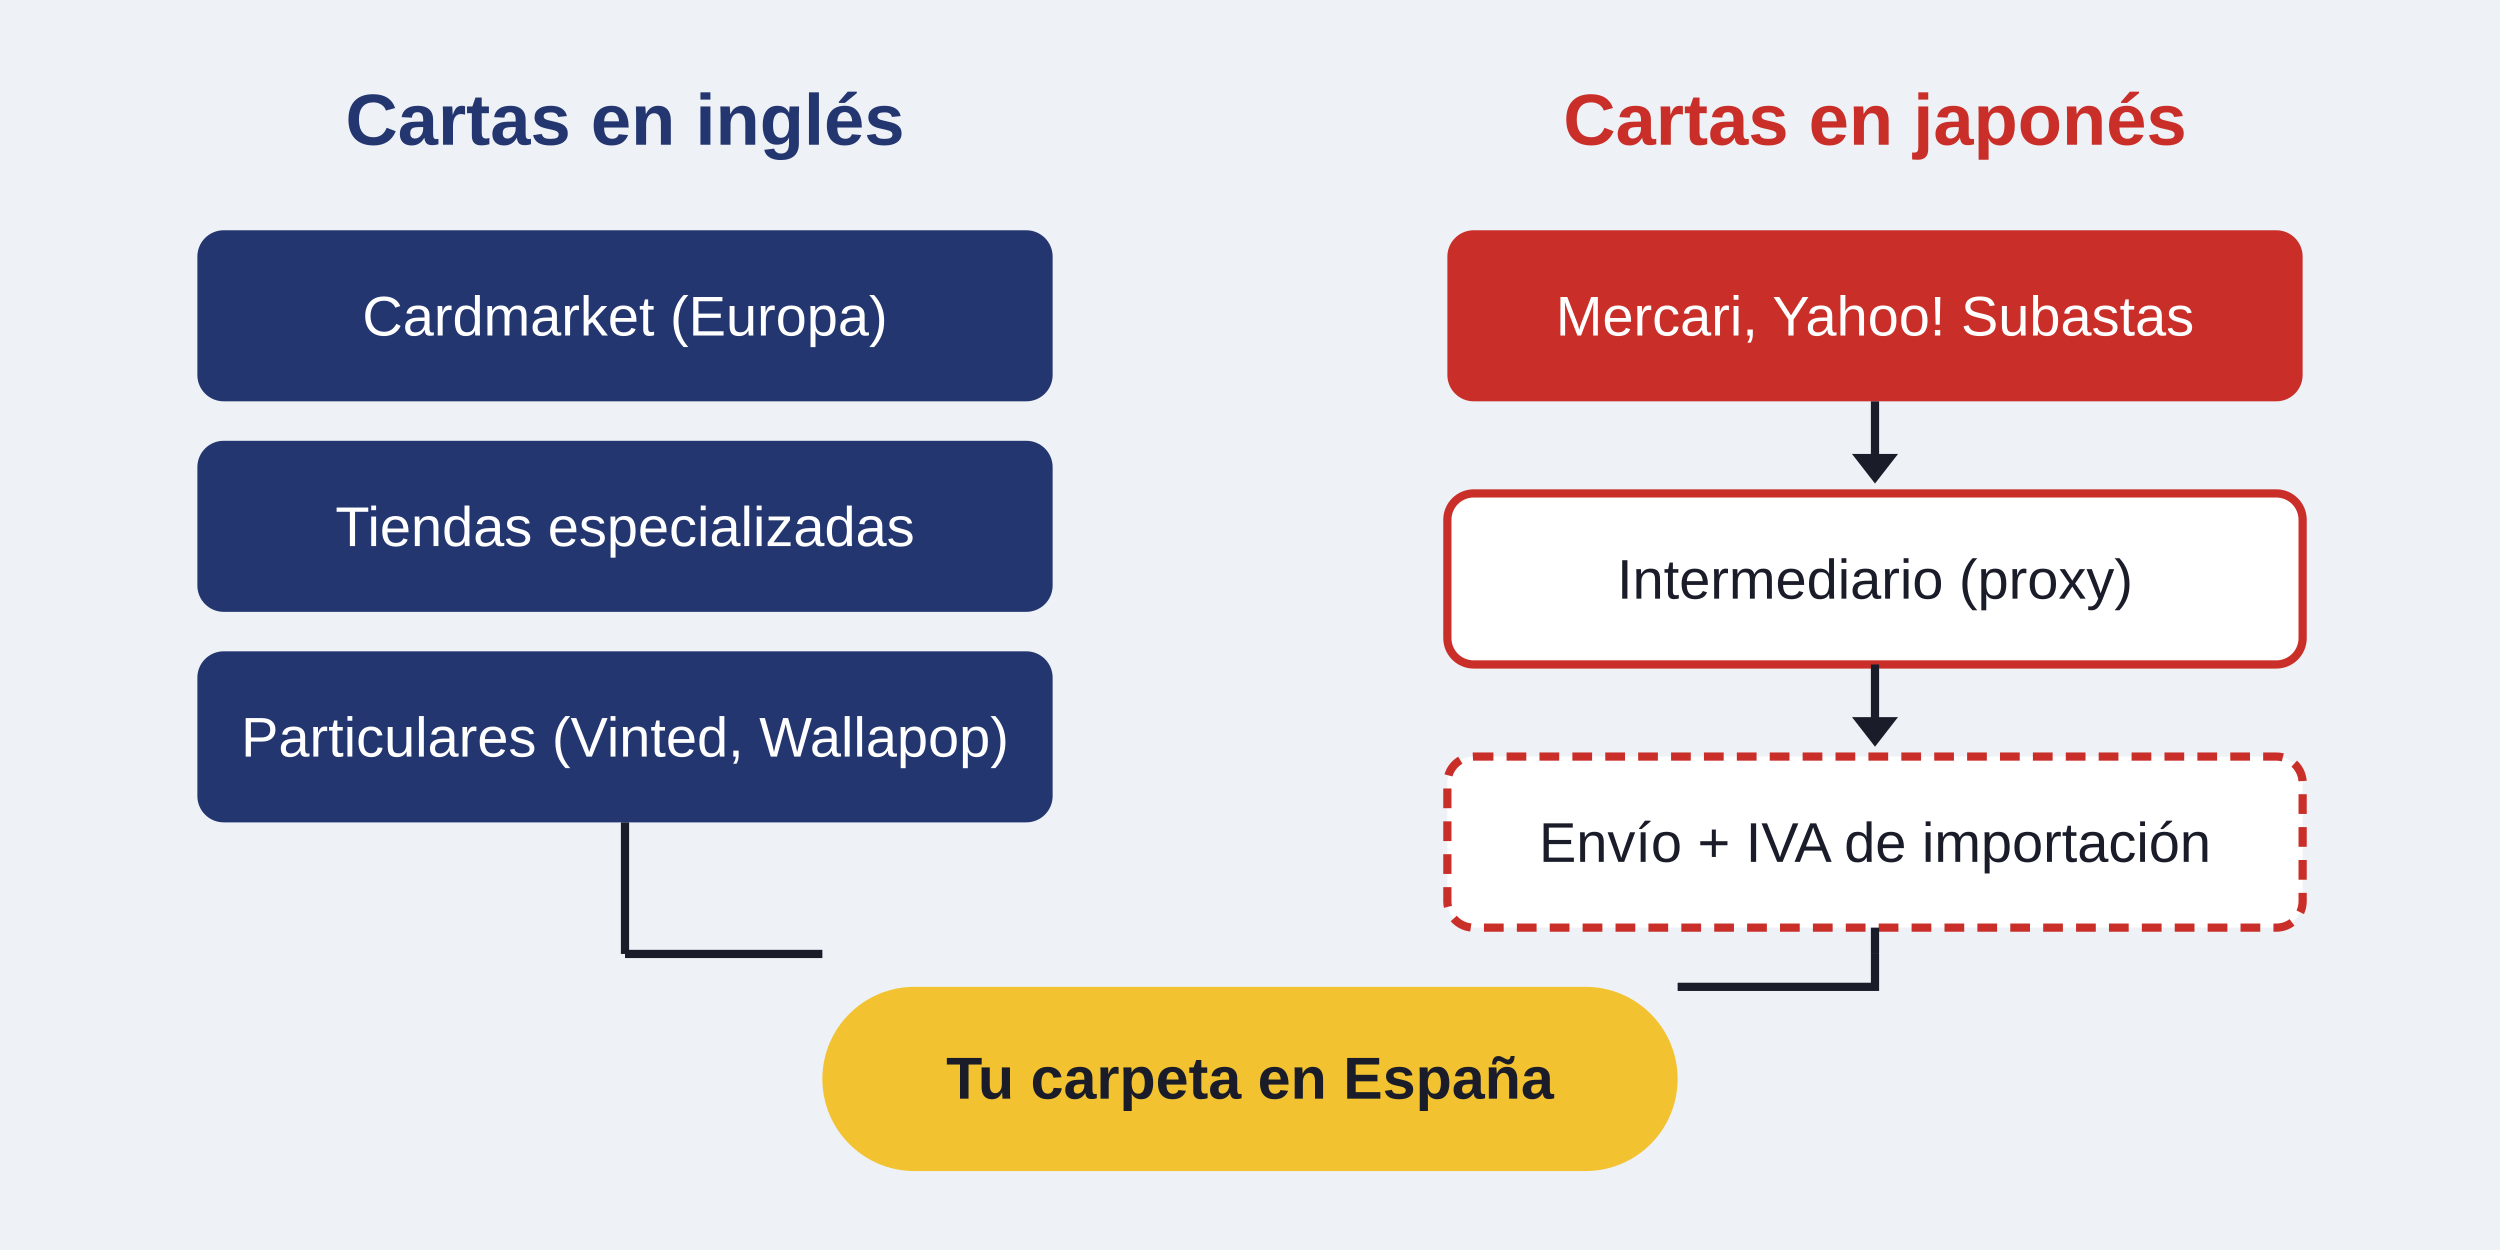
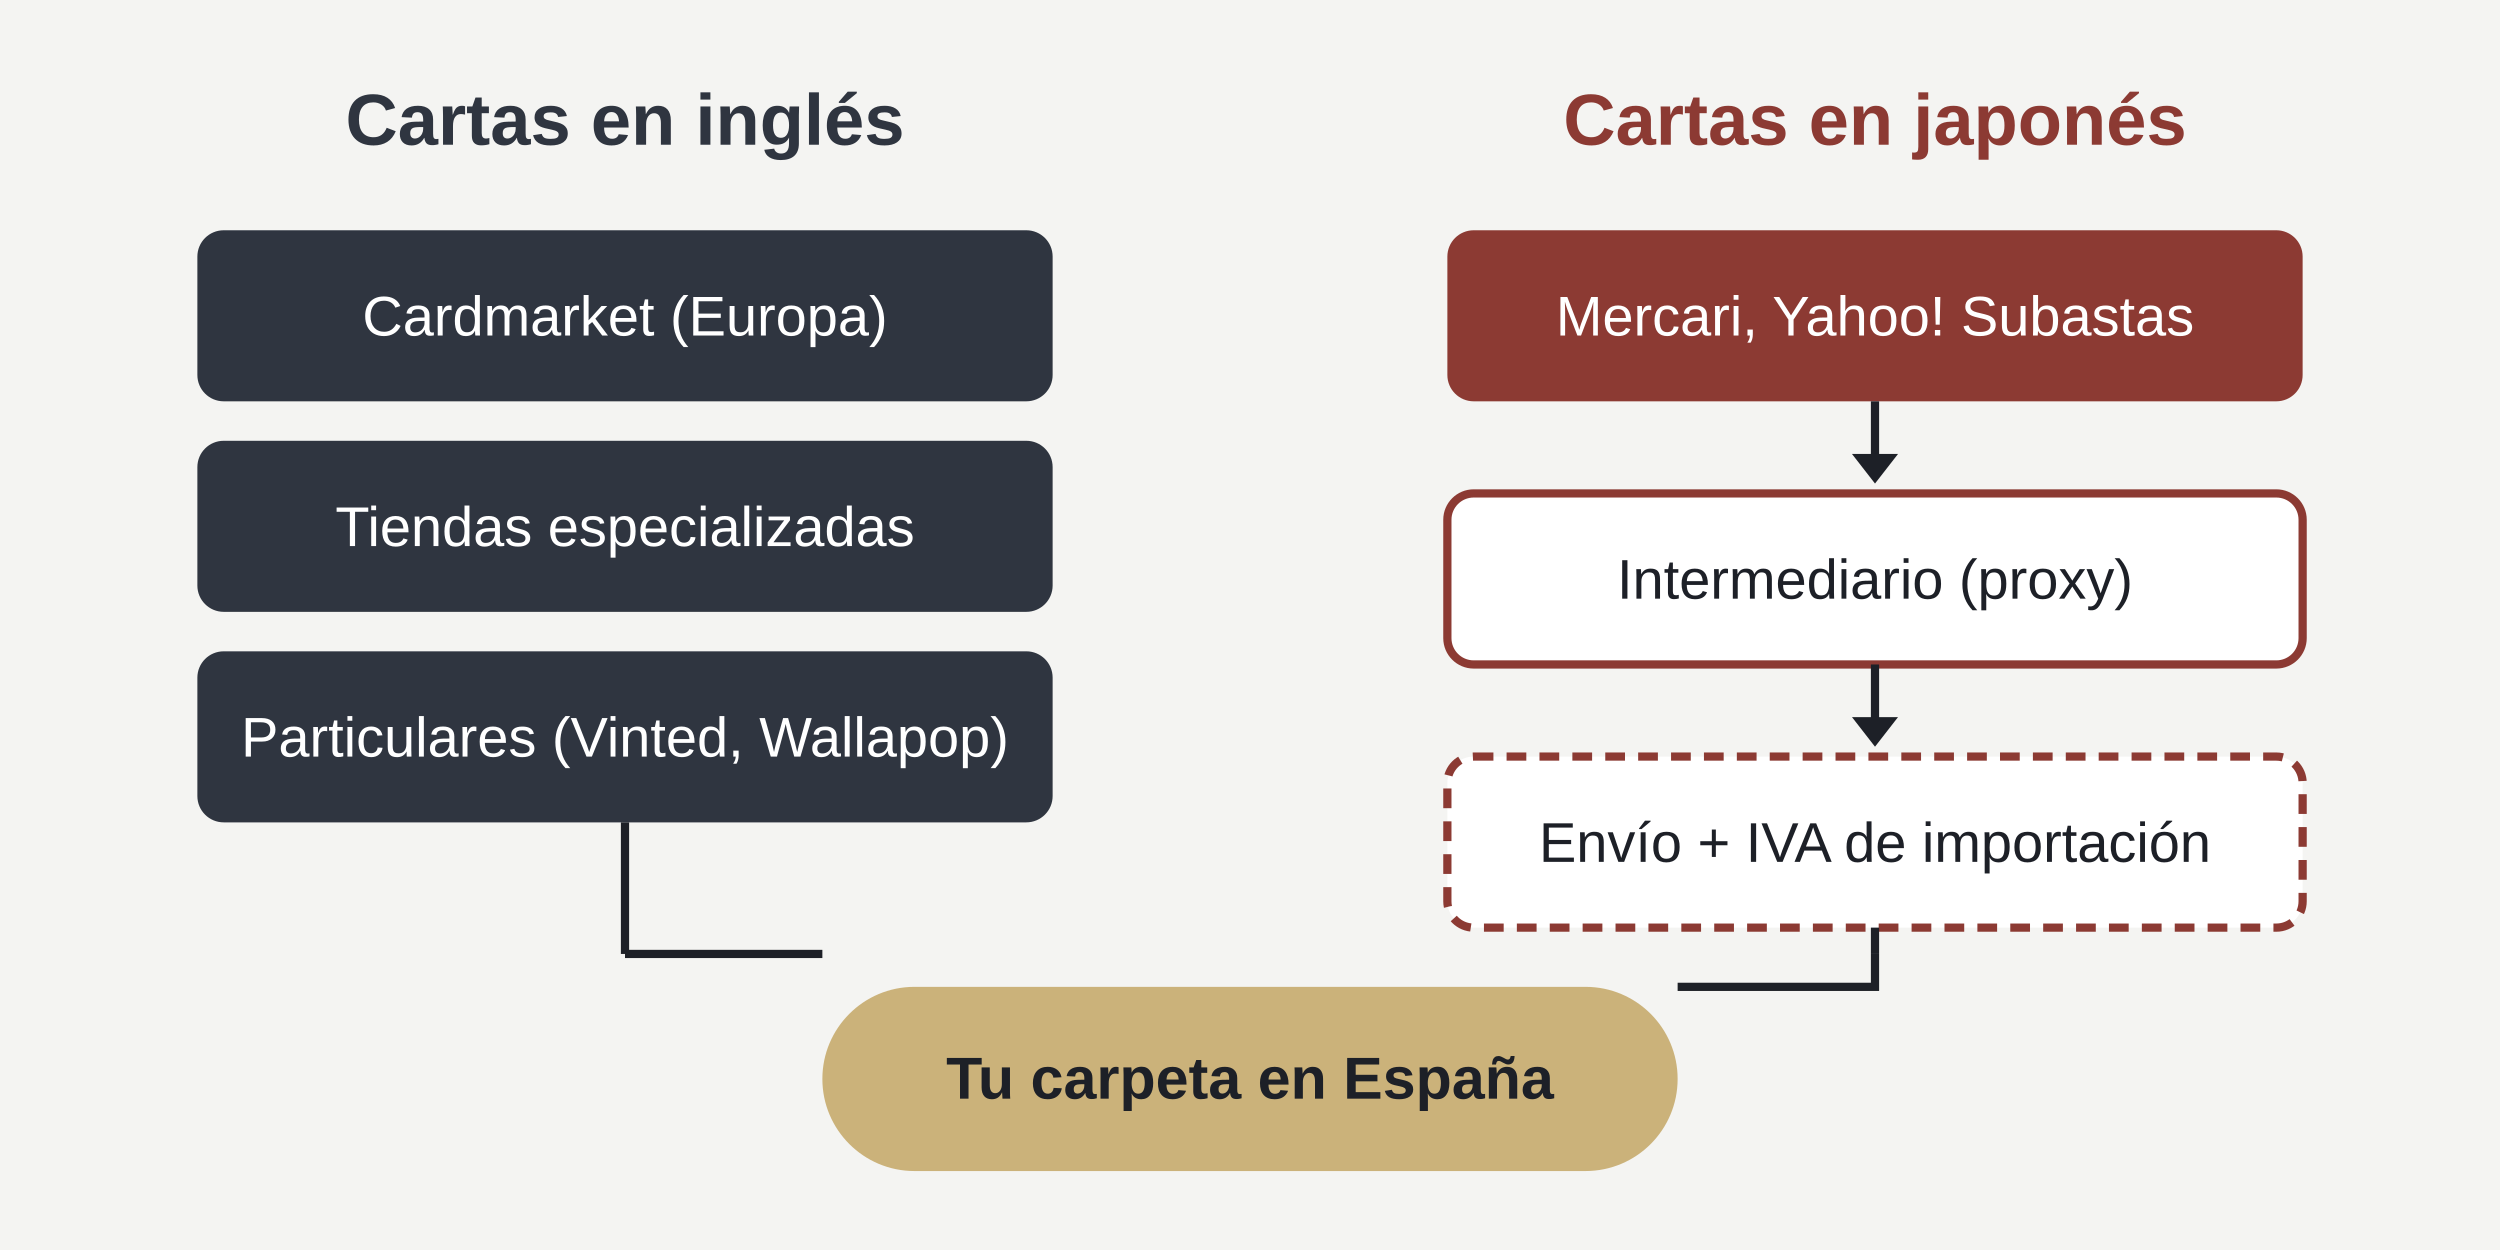
<svg xmlns="http://www.w3.org/2000/svg" viewBox="0 0 760 380">
-   <rect width="760" height="380" fill="#eef1f6" />
+   <rect width="760" height="380" fill="#f4f4f2" />
  <g font-family="Arial, Helvetica, sans-serif" text-anchor="middle">
-     <text x="190" y="44" font-size="22" font-weight="700" fill="#23366f">Cartas en inglés</text>
-     <text x="570" y="44" font-size="22" font-weight="700" fill="#c92f28">Cartas en japonés</text>
-     <rect x="60" y="70" width="260" height="52" rx="8" fill="#23366f" />
+     <text x="190" y="44" font-size="22" font-weight="700" fill="#2f3540">Cartas en inglés</text>
+     <text x="570" y="44" font-size="22" font-weight="700" fill="#8c3a33">Cartas en japonés</text>
+     <rect x="60" y="70" width="260" height="52" rx="8" fill="#2f3540" />
    <text x="190" y="102" fill="#fff" font-size="17">Cardmarket (Europa)</text>
-     <rect x="60" y="134" width="260" height="52" rx="8" fill="#23366f" />
+     <rect x="60" y="134" width="260" height="52" rx="8" fill="#2f3540" />
    <text x="190" y="166" fill="#fff" font-size="17">Tiendas especializadas</text>
-     <rect x="60" y="198" width="260" height="52" rx="8" fill="#23366f" />
+     <rect x="60" y="198" width="260" height="52" rx="8" fill="#2f3540" />
    <text x="190" y="230" fill="#fff" font-size="17">Particulares (Vinted, Wallapop)</text>
-     <rect x="440" y="70" width="260" height="52" rx="8" fill="#c92f28" />
+     <rect x="440" y="70" width="260" height="52" rx="8" fill="#8c3a33" />
    <text x="570" y="102" fill="#fff" font-size="17">Mercari, Yahoo! Subastas</text>
-     <path d="M570 122v22" stroke="#1a1d29" stroke-width="2.5" />
-     <path d="M563 138l7 9 7-9" fill="#1a1d29" />
-     <rect x="440" y="150" width="260" height="52" rx="8" fill="#fff" stroke="#c92f28" stroke-width="2.5" />
-     <text x="570" y="182" fill="#1a1d29" font-size="17">Intermediario (proxy)</text>
-     <path d="M570 202v22" stroke="#1a1d29" stroke-width="2.5" />
-     <path d="M563 218l7 9 7-9" fill="#1a1d29" />
-     <rect x="440" y="230" width="260" height="52" rx="8" fill="#fff" stroke="#c92f28" stroke-width="2.5" stroke-dasharray="6 4" />
-     <text x="570" y="262" fill="#1a1d29" font-size="17">Envío + IVA de importación</text>
-     <path d="M190 250v40M570 282v8" stroke="#1a1d29" stroke-width="2.5" />
-     <rect x="250" y="300" width="260" height="56" rx="28" fill="#f2c230" />
-     <text x="380" y="334" fill="#1a1d29" font-size="18" font-weight="700">Tu carpeta en España</text>
-     <path d="M190 290h60M570 290v10h-60" stroke="#1a1d29" stroke-width="2.5" fill="none" />
+     <path d="M570 122v22" stroke="#1d2027" stroke-width="2.5" />
+     <path d="M563 138l7 9 7-9" fill="#1d2027" />
+     <rect x="440" y="150" width="260" height="52" rx="8" fill="#fff" stroke="#8c3a33" stroke-width="2.5" />
+     <text x="570" y="182" fill="#1d2027" font-size="17">Intermediario (proxy)</text>
+     <path d="M570 202v22" stroke="#1d2027" stroke-width="2.5" />
+     <path d="M563 218l7 9 7-9" fill="#1d2027" />
+     <rect x="440" y="230" width="260" height="52" rx="8" fill="#fff" stroke="#8c3a33" stroke-width="2.5" stroke-dasharray="6 4" />
+     <text x="570" y="262" fill="#1d2027" font-size="17">Envío + IVA de importación</text>
+     <path d="M190 250v40M570 282v8" stroke="#1d2027" stroke-width="2.5" />
+     <rect x="250" y="300" width="260" height="56" rx="28" fill="#cbb27a" />
+     <text x="380" y="334" fill="#1d2027" font-size="18" font-weight="700">Tu carpeta en España</text>
+     <path d="M190 290h60M570 290v10h-60" stroke="#1d2027" stroke-width="2.5" fill="none" />
  </g>
</svg>
